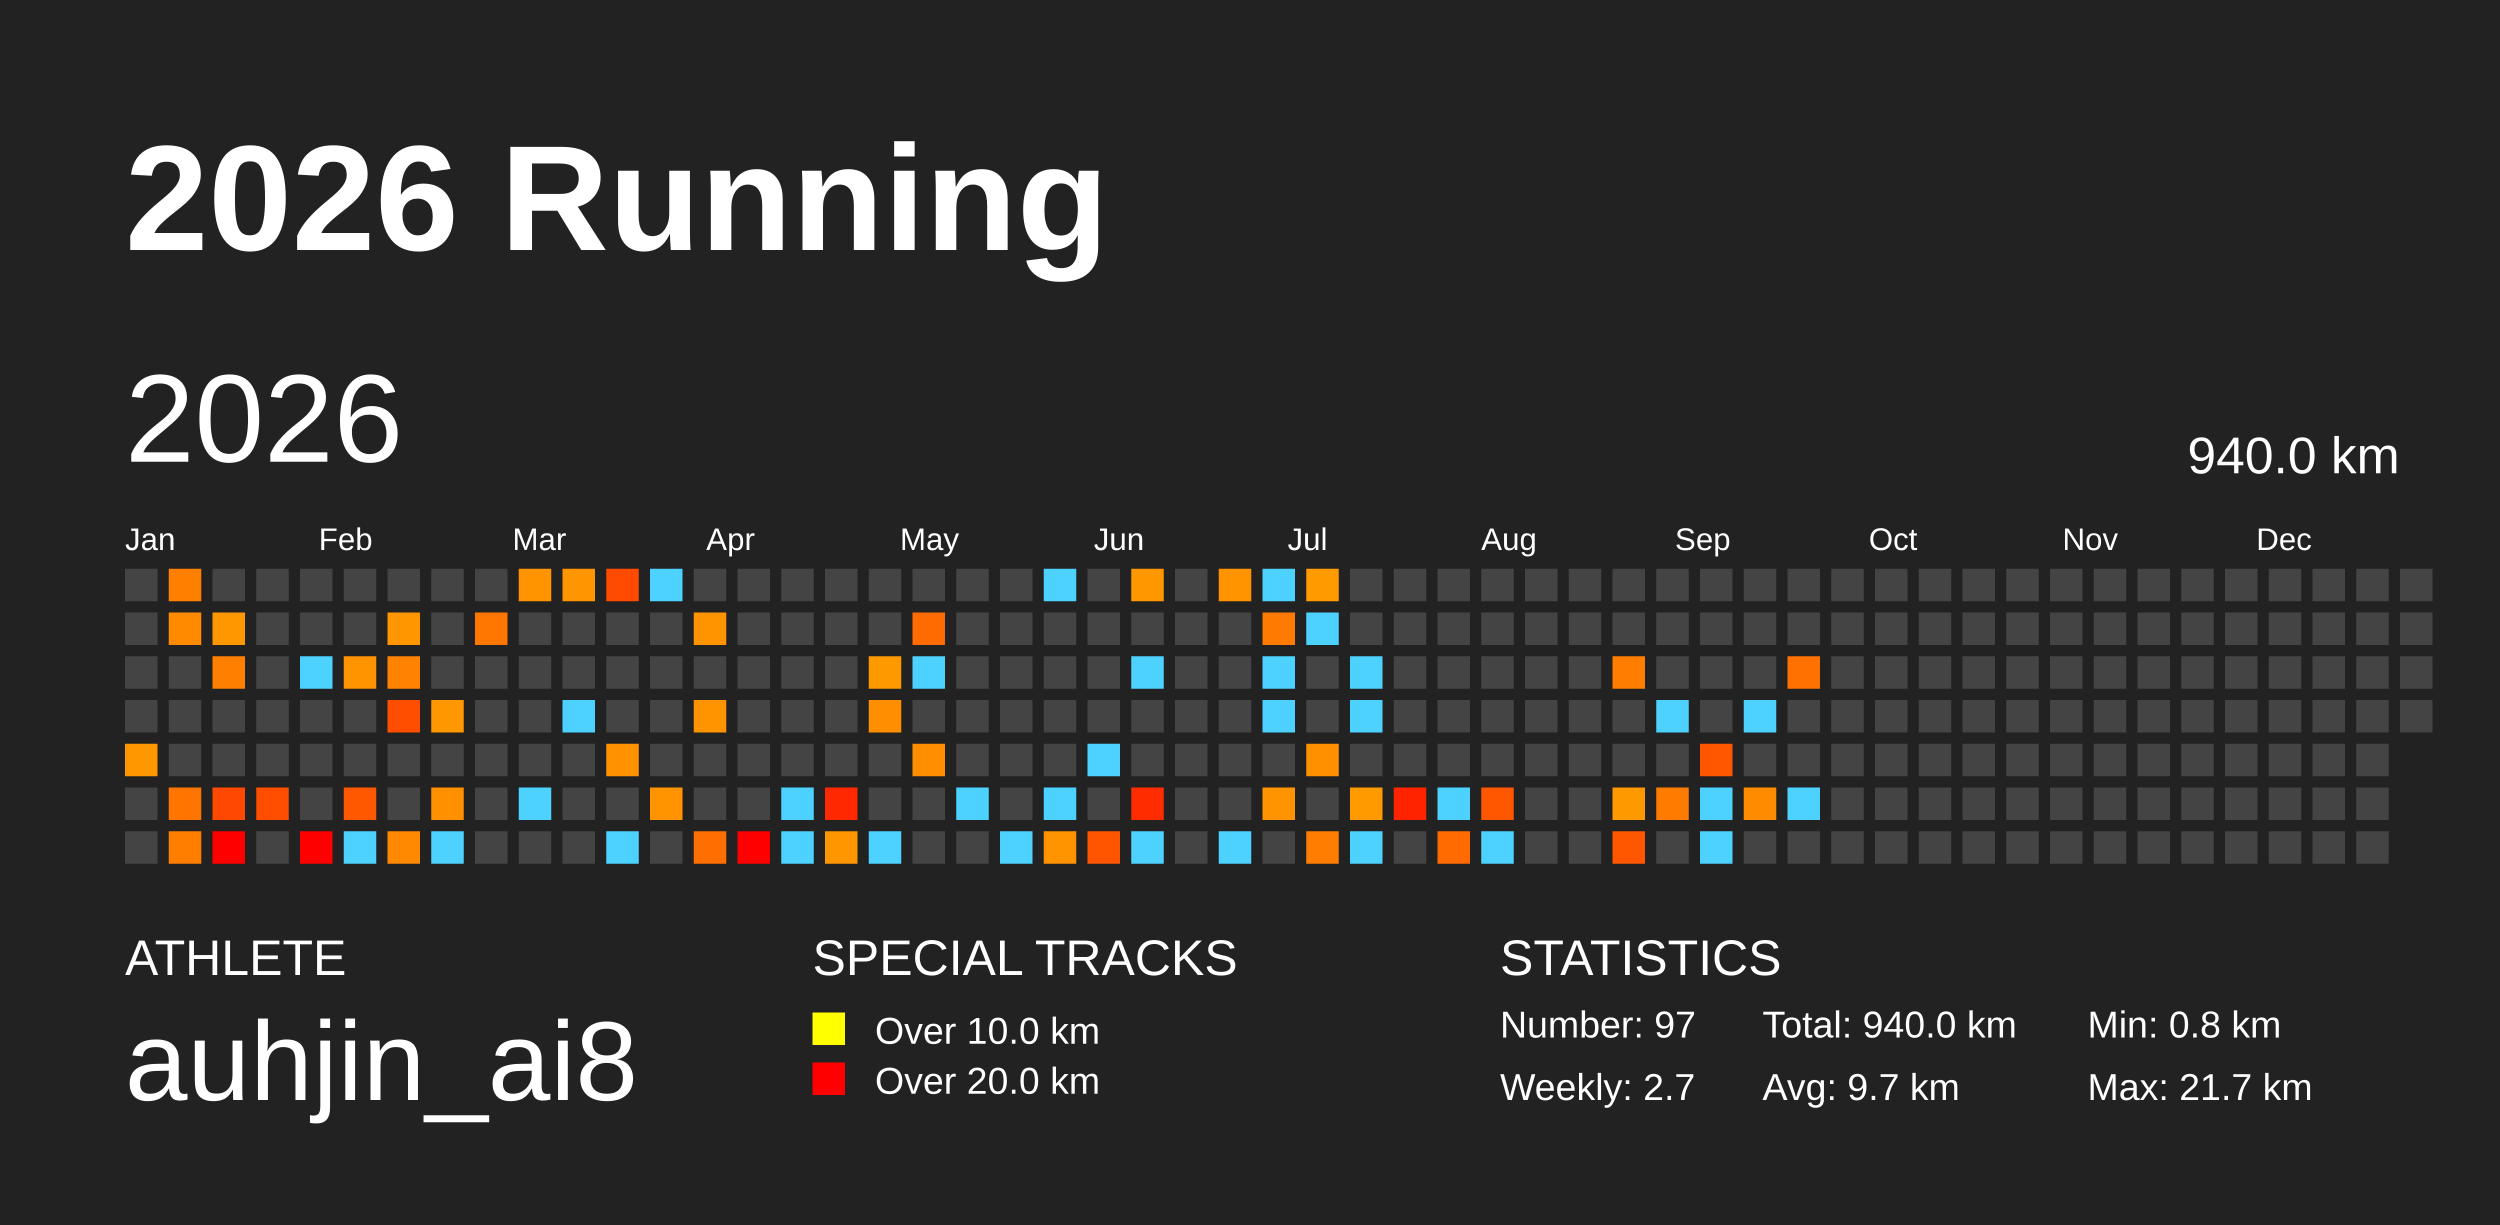
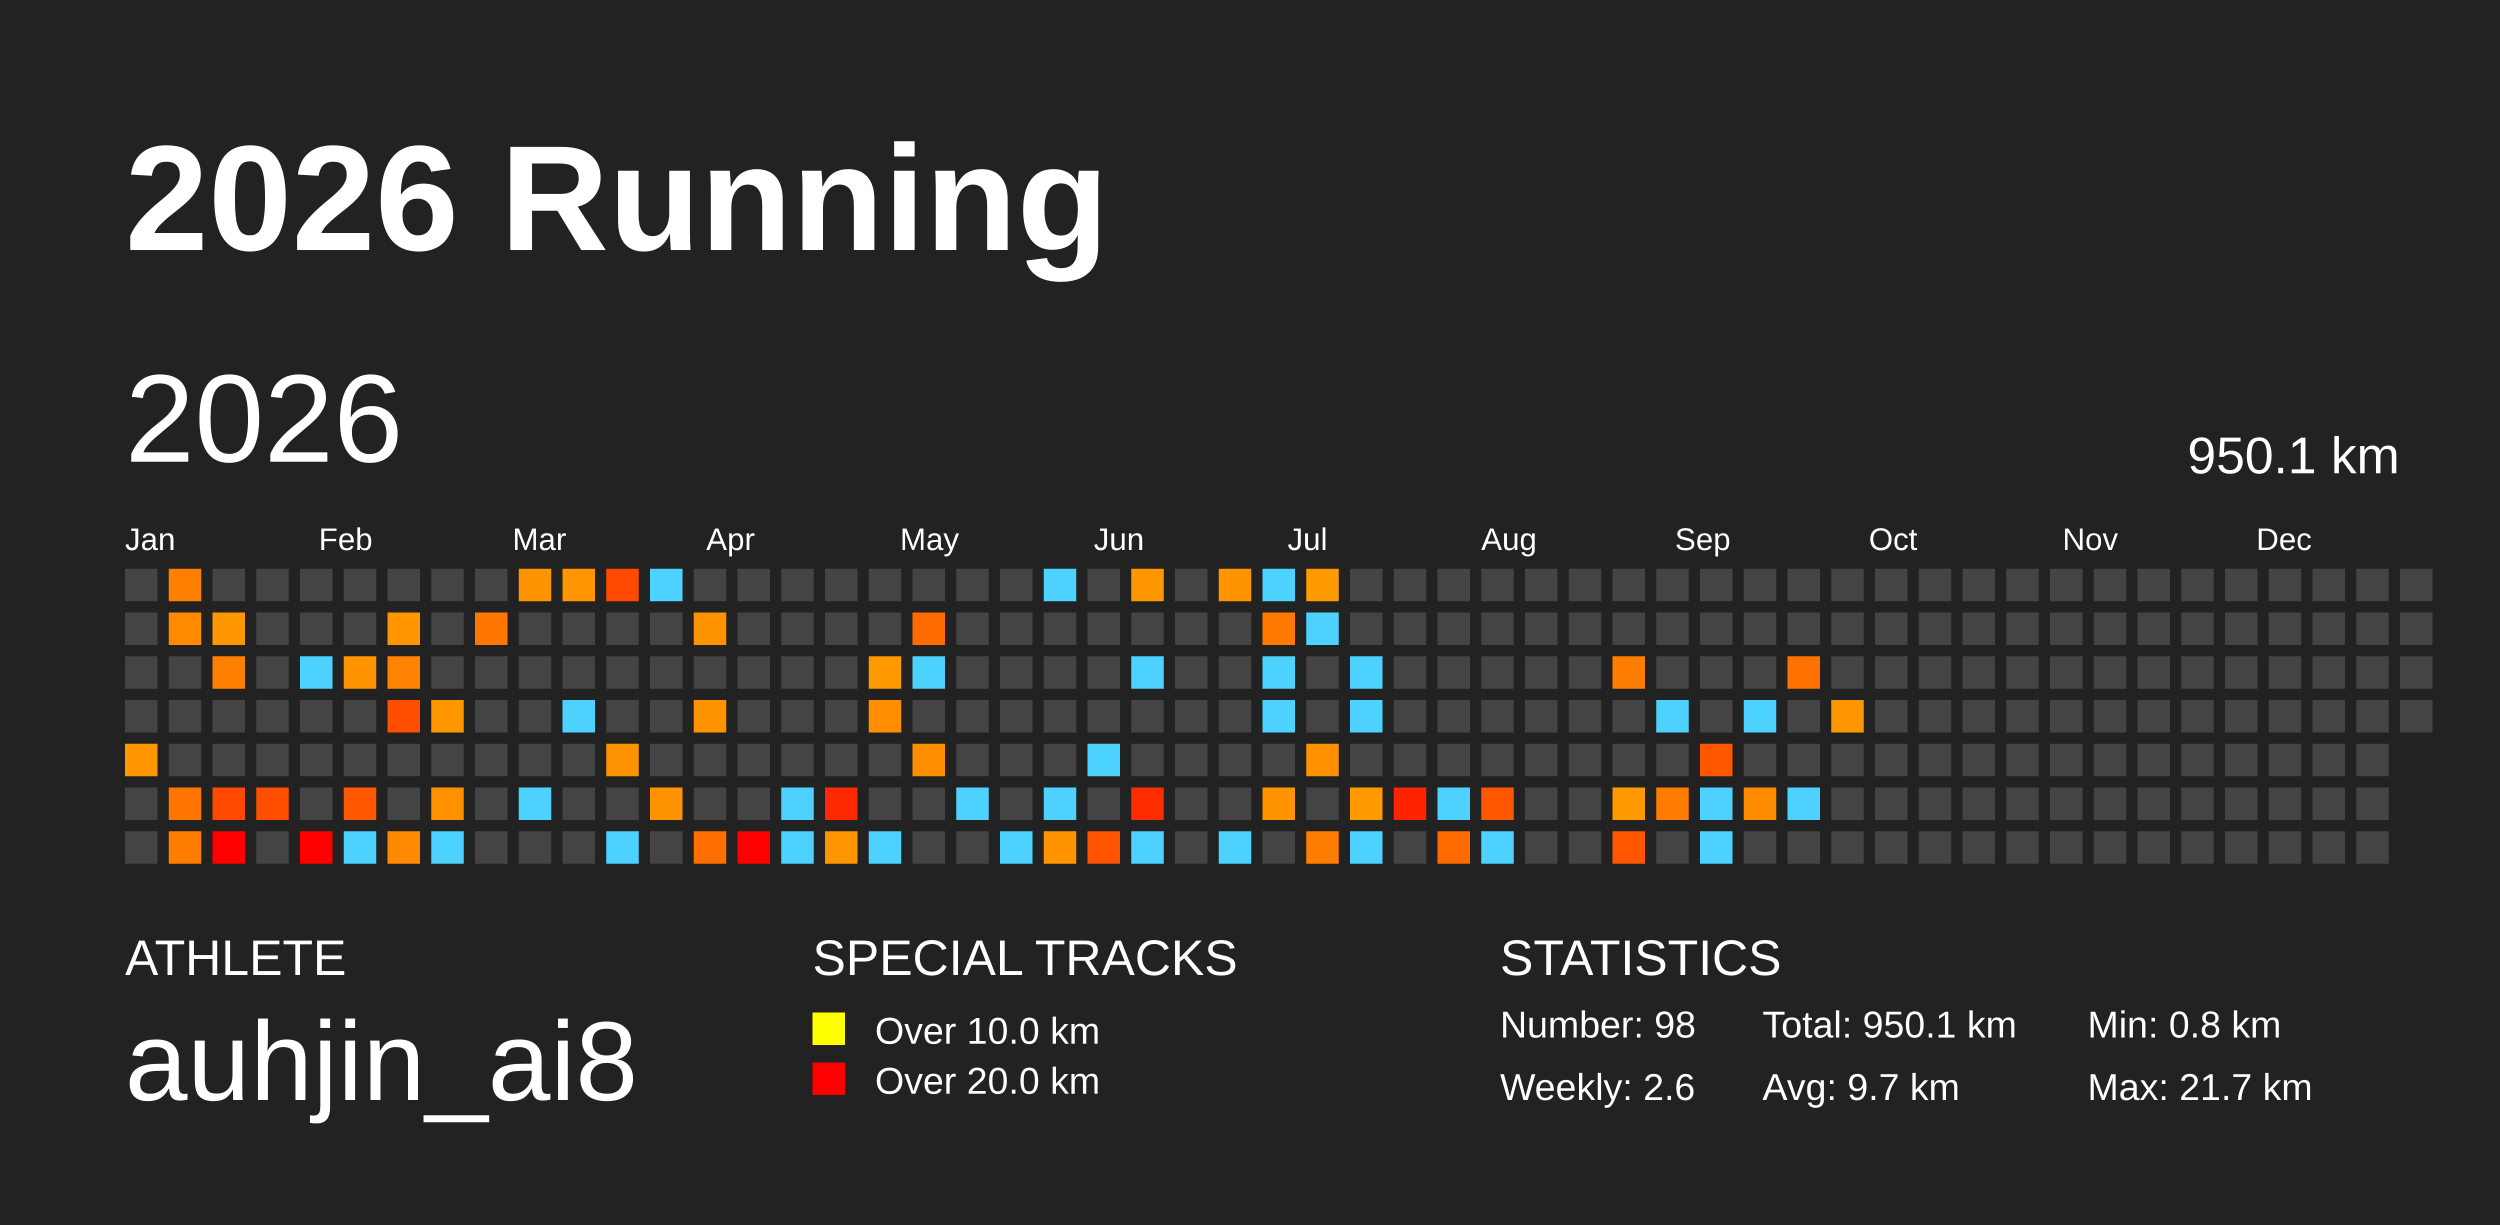
<svg xmlns="http://www.w3.org/2000/svg" baseProfile="full" height="98mm" version="1.1" viewBox="0,0,200,98" width="200mm">
  <defs />
  <rect fill="#222222" height="98" width="200" x="0" y="0" />
  <text fill="#FFFFFF" style="font-size:12px; font-family:Arial; font-weight:bold;" x="10" y="20">2026 Running</text>
  <text fill="#FFFFFF" style="font-size:4px; font-family:Arial" x="10" y="78">ATHLETE</text>
  <text fill="#FFFFFF" style="font-size:9px; font-family:Arial" x="10" y="88">auhjin_ai8</text>
  <text fill="#FFFFFF" style="font-size:4px; font-family:Arial" x="65" y="78">SPECIAL TRACKS</text>
  <rect fill="yellow" height="2.6" width="2.6" x="65" y="81" />
  <text fill="#FFFFFF" style="font-size:3px; font-family:Arial" x="70" y="83.5">Over 10.0 km</text>
  <rect fill="red" height="2.6" width="2.6" x="65" y="85" />
  <text fill="#FFFFFF" style="font-size:3px; font-family:Arial" x="70" y="87.5">Over 20.0 km</text>
  <text fill="#FFFFFF" style="font-size:4px; font-family:Arial" x="120" y="78">STATISTICS</text>
-   <text fill="#FFFFFF" style="font-size:3px; font-family:Arial" x="120" y="83">Number: 97</text>
-   <text fill="#FFFFFF" style="font-size:3px; font-family:Arial" x="120" y="88">Weekly: 2.7</text>
-   <text fill="#FFFFFF" style="font-size:3px; font-family:Arial" x="141" y="83">Total: 940.0 km</text>
+   <text fill="#FFFFFF" style="font-size:3px; font-family:Arial" x="120" y="83">Number: 98</text>
+   <text fill="#FFFFFF" style="font-size:3px; font-family:Arial" x="120" y="88">Weekly: 2.6</text>
+   <text fill="#FFFFFF" style="font-size:3px; font-family:Arial" x="141" y="83">Total: 950.1 km</text>
  <text fill="#FFFFFF" style="font-size:3px; font-family:Arial" x="141" y="88">Avg: 9.7 km</text>
  <text fill="#FFFFFF" style="font-size:3px; font-family:Arial" x="167" y="83">Min: 0.8 km</text>
  <text fill="#FFFFFF" style="font-size:3px; font-family:Arial" x="167" y="88">Max: 21.7 km</text>
  <text dominant-baseline="hanging" fill="#FFFFFF" style="font-size:10.0px; font-family:Arial;" x="10" y="30">2026</text>
-   <text dominant-baseline="hanging" fill="#FFFFFF" style="font-size:4.125px; font-family:Arial;" x="175" y="35">940.0 km</text>
+   <text dominant-baseline="hanging" fill="#FFFFFF" style="font-size:4.125px; font-family:Arial;" x="175" y="35">950.1 km</text>
  <text fill="#FFFFFF" style="font-size:2.5px; font-family:Arial" x="10.0" y="44">Jan</text>
  <text fill="#FFFFFF" style="font-size:2.5px; font-family:Arial" x="25.5" y="44">Feb</text>
  <text fill="#FFFFFF" style="font-size:2.5px; font-family:Arial" x="41.0" y="44">Mar</text>
  <text fill="#FFFFFF" style="font-size:2.5px; font-family:Arial" x="56.5" y="44">Apr</text>
  <text fill="#FFFFFF" style="font-size:2.5px; font-family:Arial" x="72.0" y="44">May</text>
  <text fill="#FFFFFF" style="font-size:2.5px; font-family:Arial" x="87.5" y="44">Jun</text>
  <text fill="#FFFFFF" style="font-size:2.5px; font-family:Arial" x="103.0" y="44">Jul</text>
  <text fill="#FFFFFF" style="font-size:2.5px; font-family:Arial" x="118.5" y="44">Aug</text>
  <text fill="#FFFFFF" style="font-size:2.5px; font-family:Arial" x="134.0" y="44">Sep</text>
  <text fill="#FFFFFF" style="font-size:2.5px; font-family:Arial" x="149.5" y="44">Oct</text>
  <text fill="#FFFFFF" style="font-size:2.5px; font-family:Arial" x="165.0" y="44">Nov</text>
  <text fill="#FFFFFF" style="font-size:2.5px; font-family:Arial" x="180.5" y="44">Dec</text>
  <rect fill="#444444" height="2.6" width="2.6" x="10.0" y="45.5" />
  <rect fill="#444444" height="2.6" width="2.6" x="10.0" y="49.0" />
  <rect fill="#444444" height="2.6" width="2.6" x="10.0" y="52.5" />
  <rect fill="#444444" height="2.6" width="2.6" x="10.0" y="56.0" />
  <rect fill="#ff9800" height="2.6" width="2.6" x="10.0" y="59.5" />
  <rect fill="#444444" height="2.6" width="2.6" x="10.0" y="63.0" />
  <rect fill="#444444" height="2.6" width="2.6" x="10.0" y="66.5" />
  <rect fill="#ff7f00" height="2.6" width="2.6" x="13.5" y="45.5" />
  <rect fill="#ff8a00" height="2.6" width="2.6" x="13.5" y="49.0" />
  <rect fill="#444444" height="2.6" width="2.6" x="13.5" y="52.5" />
  <rect fill="#444444" height="2.6" width="2.6" x="13.5" y="56.0" />
  <rect fill="#444444" height="2.6" width="2.6" x="13.5" y="59.5" />
  <rect fill="#ff7500" height="2.6" width="2.6" x="13.5" y="63.0" />
  <rect fill="#ff7e00" height="2.6" width="2.6" x="13.5" y="66.5" />
  <rect fill="#444444" height="2.6" width="2.6" x="17.0" y="45.5" />
  <rect fill="#ff9700" height="2.6" width="2.6" x="17.0" y="49.0" />
  <rect fill="#ff7f00" height="2.6" width="2.6" x="17.0" y="52.5" />
  <rect fill="#444444" height="2.6" width="2.6" x="17.0" y="56.0" />
  <rect fill="#444444" height="2.6" width="2.6" x="17.0" y="59.5" />
  <rect fill="#ff4900" height="2.6" width="2.6" x="17.0" y="63.0" />
  <rect fill="red" height="2.6" width="2.6" x="17.0" y="66.5" />
  <rect fill="#444444" height="2.6" width="2.6" x="20.5" y="45.5" />
  <rect fill="#444444" height="2.6" width="2.6" x="20.5" y="49.0" />
  <rect fill="#444444" height="2.6" width="2.6" x="20.5" y="52.5" />
  <rect fill="#444444" height="2.6" width="2.6" x="20.5" y="56.0" />
  <rect fill="#444444" height="2.6" width="2.6" x="20.5" y="59.5" />
  <rect fill="#ff4e00" height="2.6" width="2.6" x="20.5" y="63.0" />
  <rect fill="#444444" height="2.6" width="2.6" x="20.5" y="66.5" />
  <rect fill="#444444" height="2.6" width="2.6" x="24.0" y="45.5" />
  <rect fill="#444444" height="2.6" width="2.6" x="24.0" y="49.0" />
  <rect fill="#4dd2ff" height="2.6" width="2.6" x="24.0" y="52.5" />
  <rect fill="#444444" height="2.6" width="2.6" x="24.0" y="56.0" />
  <rect fill="#444444" height="2.6" width="2.6" x="24.0" y="59.5" />
  <rect fill="#444444" height="2.6" width="2.6" x="24.0" y="63.0" />
  <rect fill="red" height="2.6" width="2.6" x="24.0" y="66.5" />
  <rect fill="#444444" height="2.6" width="2.6" x="27.5" y="45.5" />
  <rect fill="#444444" height="2.6" width="2.6" x="27.5" y="49.0" />
  <rect fill="#ff9300" height="2.6" width="2.6" x="27.5" y="52.5" />
  <rect fill="#444444" height="2.6" width="2.6" x="27.5" y="56.0" />
  <rect fill="#444444" height="2.6" width="2.6" x="27.5" y="59.5" />
  <rect fill="#ff5800" height="2.6" width="2.6" x="27.5" y="63.0" />
  <rect fill="#4dd2ff" height="2.6" width="2.6" x="27.5" y="66.5" />
  <rect fill="#444444" height="2.6" width="2.6" x="31.0" y="45.5" />
  <rect fill="#ff9600" height="2.6" width="2.6" x="31.0" y="49.0" />
  <rect fill="#ff8300" height="2.6" width="2.6" x="31.0" y="52.5" />
  <rect fill="#ff4e00" height="2.6" width="2.6" x="31.0" y="56.0" />
  <rect fill="#444444" height="2.6" width="2.6" x="31.0" y="59.5" />
  <rect fill="#444444" height="2.6" width="2.6" x="31.0" y="63.0" />
  <rect fill="#ff8900" height="2.6" width="2.6" x="31.0" y="66.5" />
  <rect fill="#444444" height="2.6" width="2.6" x="34.5" y="45.5" />
  <rect fill="#444444" height="2.6" width="2.6" x="34.5" y="49.0" />
  <rect fill="#444444" height="2.6" width="2.6" x="34.5" y="52.5" />
  <rect fill="#ff9700" height="2.6" width="2.6" x="34.5" y="56.0" />
  <rect fill="#444444" height="2.6" width="2.6" x="34.5" y="59.5" />
  <rect fill="#ff9000" height="2.6" width="2.6" x="34.5" y="63.0" />
  <rect fill="#4dd2ff" height="2.6" width="2.6" x="34.5" y="66.5" />
  <rect fill="#444444" height="2.6" width="2.6" x="38.0" y="45.5" />
  <rect fill="#ff7600" height="2.6" width="2.6" x="38.0" y="49.0" />
  <rect fill="#444444" height="2.6" width="2.6" x="38.0" y="52.5" />
  <rect fill="#444444" height="2.6" width="2.6" x="38.0" y="56.0" />
  <rect fill="#444444" height="2.6" width="2.6" x="38.0" y="59.5" />
  <rect fill="#444444" height="2.6" width="2.6" x="38.0" y="63.0" />
  <rect fill="#444444" height="2.6" width="2.6" x="38.0" y="66.5" />
  <rect fill="#ff9400" height="2.6" width="2.6" x="41.5" y="45.5" />
  <rect fill="#444444" height="2.6" width="2.6" x="41.5" y="49.0" />
  <rect fill="#444444" height="2.6" width="2.6" x="41.5" y="52.5" />
  <rect fill="#444444" height="2.6" width="2.6" x="41.5" y="56.0" />
  <rect fill="#444444" height="2.6" width="2.6" x="41.5" y="59.5" />
  <rect fill="#4dd2ff" height="2.6" width="2.6" x="41.5" y="63.0" />
  <rect fill="#444444" height="2.6" width="2.6" x="41.5" y="66.5" />
  <rect fill="#ff9500" height="2.6" width="2.6" x="45.0" y="45.5" />
  <rect fill="#444444" height="2.6" width="2.6" x="45.0" y="49.0" />
  <rect fill="#444444" height="2.6" width="2.6" x="45.0" y="52.5" />
  <rect fill="#4dd2ff" height="2.6" width="2.6" x="45.0" y="56.0" />
  <rect fill="#444444" height="2.6" width="2.6" x="45.0" y="59.5" />
  <rect fill="#444444" height="2.6" width="2.6" x="45.0" y="63.0" />
  <rect fill="#444444" height="2.6" width="2.6" x="45.0" y="66.5" />
  <rect fill="#ff4a00" height="2.6" width="2.6" x="48.5" y="45.5" />
  <rect fill="#444444" height="2.6" width="2.6" x="48.5" y="49.0" />
  <rect fill="#444444" height="2.6" width="2.6" x="48.5" y="52.5" />
  <rect fill="#444444" height="2.6" width="2.6" x="48.5" y="56.0" />
  <rect fill="#ff9200" height="2.6" width="2.6" x="48.5" y="59.5" />
  <rect fill="#444444" height="2.6" width="2.6" x="48.5" y="63.0" />
  <rect fill="#4dd2ff" height="2.6" width="2.6" x="48.5" y="66.5" />
  <rect fill="#4dd2ff" height="2.6" width="2.6" x="52.0" y="45.5" />
  <rect fill="#444444" height="2.6" width="2.6" x="52.0" y="49.0" />
  <rect fill="#444444" height="2.6" width="2.6" x="52.0" y="52.5" />
  <rect fill="#444444" height="2.6" width="2.6" x="52.0" y="56.0" />
  <rect fill="#444444" height="2.6" width="2.6" x="52.0" y="59.5" />
  <rect fill="#ff9400" height="2.6" width="2.6" x="52.0" y="63.0" />
  <rect fill="#444444" height="2.6" width="2.6" x="52.0" y="66.5" />
  <rect fill="#444444" height="2.6" width="2.6" x="55.5" y="45.5" />
  <rect fill="#ff9400" height="2.6" width="2.6" x="55.5" y="49.0" />
  <rect fill="#444444" height="2.6" width="2.6" x="55.5" y="52.5" />
  <rect fill="#ff9400" height="2.6" width="2.6" x="55.5" y="56.0" />
  <rect fill="#444444" height="2.6" width="2.6" x="55.5" y="59.5" />
  <rect fill="#444444" height="2.6" width="2.6" x="55.5" y="63.0" />
  <rect fill="#ff6e00" height="2.6" width="2.6" x="55.5" y="66.5" />
  <rect fill="#444444" height="2.6" width="2.6" x="59.0" y="45.5" />
  <rect fill="#444444" height="2.6" width="2.6" x="59.0" y="49.0" />
  <rect fill="#444444" height="2.6" width="2.6" x="59.0" y="52.5" />
  <rect fill="#444444" height="2.6" width="2.6" x="59.0" y="56.0" />
  <rect fill="#444444" height="2.6" width="2.6" x="59.0" y="59.5" />
  <rect fill="#444444" height="2.6" width="2.6" x="59.0" y="63.0" />
  <rect fill="red" height="2.6" width="2.6" x="59.0" y="66.5" />
  <rect fill="#444444" height="2.6" width="2.6" x="62.5" y="45.5" />
  <rect fill="#444444" height="2.6" width="2.6" x="62.5" y="49.0" />
  <rect fill="#444444" height="2.6" width="2.6" x="62.5" y="52.5" />
  <rect fill="#444444" height="2.6" width="2.6" x="62.5" y="56.0" />
  <rect fill="#444444" height="2.6" width="2.6" x="62.5" y="59.5" />
  <rect fill="#4dd2ff" height="2.6" width="2.6" x="62.5" y="63.0" />
  <rect fill="#4dd2ff" height="2.6" width="2.6" x="62.5" y="66.5" />
  <rect fill="#444444" height="2.6" width="2.6" x="66.0" y="45.5" />
  <rect fill="#444444" height="2.6" width="2.6" x="66.0" y="49.0" />
  <rect fill="#444444" height="2.6" width="2.6" x="66.0" y="52.5" />
  <rect fill="#444444" height="2.6" width="2.6" x="66.0" y="56.0" />
  <rect fill="#444444" height="2.6" width="2.6" x="66.0" y="59.5" />
  <rect fill="#ff2800" height="2.6" width="2.6" x="66.0" y="63.0" />
  <rect fill="#ff9600" height="2.6" width="2.6" x="66.0" y="66.5" />
  <rect fill="#444444" height="2.6" width="2.6" x="69.5" y="45.5" />
  <rect fill="#444444" height="2.6" width="2.6" x="69.5" y="49.0" />
  <rect fill="#ff9900" height="2.6" width="2.6" x="69.5" y="52.5" />
  <rect fill="#ff8f00" height="2.6" width="2.6" x="69.5" y="56.0" />
  <rect fill="#444444" height="2.6" width="2.6" x="69.5" y="59.5" />
  <rect fill="#444444" height="2.6" width="2.6" x="69.5" y="63.0" />
  <rect fill="#4dd2ff" height="2.6" width="2.6" x="69.5" y="66.5" />
  <rect fill="#444444" height="2.6" width="2.6" x="73.0" y="45.5" />
  <rect fill="#ff6b00" height="2.6" width="2.6" x="73.0" y="49.0" />
  <rect fill="#4dd2ff" height="2.6" width="2.6" x="73.0" y="52.5" />
  <rect fill="#444444" height="2.6" width="2.6" x="73.0" y="56.0" />
  <rect fill="#ff8f00" height="2.6" width="2.6" x="73.0" y="59.5" />
  <rect fill="#444444" height="2.6" width="2.6" x="73.0" y="63.0" />
  <rect fill="#444444" height="2.6" width="2.6" x="73.0" y="66.5" />
  <rect fill="#444444" height="2.6" width="2.6" x="76.5" y="45.5" />
  <rect fill="#444444" height="2.6" width="2.6" x="76.5" y="49.0" />
  <rect fill="#444444" height="2.6" width="2.6" x="76.5" y="52.5" />
  <rect fill="#444444" height="2.6" width="2.6" x="76.5" y="56.0" />
  <rect fill="#444444" height="2.6" width="2.6" x="76.5" y="59.5" />
  <rect fill="#4dd2ff" height="2.6" width="2.6" x="76.5" y="63.0" />
  <rect fill="#444444" height="2.6" width="2.6" x="76.5" y="66.5" />
  <rect fill="#444444" height="2.6" width="2.6" x="80.0" y="45.5" />
  <rect fill="#444444" height="2.6" width="2.6" x="80.0" y="49.0" />
  <rect fill="#444444" height="2.6" width="2.6" x="80.0" y="52.5" />
  <rect fill="#444444" height="2.6" width="2.6" x="80.0" y="56.0" />
  <rect fill="#444444" height="2.6" width="2.6" x="80.0" y="59.5" />
  <rect fill="#444444" height="2.6" width="2.6" x="80.0" y="63.0" />
  <rect fill="#4dd2ff" height="2.6" width="2.6" x="80.0" y="66.5" />
  <rect fill="#4dd2ff" height="2.6" width="2.6" x="83.5" y="45.5" />
  <rect fill="#444444" height="2.6" width="2.6" x="83.5" y="49.0" />
  <rect fill="#444444" height="2.6" width="2.6" x="83.5" y="52.5" />
  <rect fill="#444444" height="2.6" width="2.6" x="83.5" y="56.0" />
  <rect fill="#444444" height="2.6" width="2.6" x="83.5" y="59.5" />
  <rect fill="#4dd2ff" height="2.6" width="2.6" x="83.5" y="63.0" />
  <rect fill="#ff9400" height="2.6" width="2.6" x="83.5" y="66.5" />
  <rect fill="#444444" height="2.6" width="2.6" x="87.0" y="45.5" />
  <rect fill="#444444" height="2.6" width="2.6" x="87.0" y="49.0" />
  <rect fill="#444444" height="2.6" width="2.6" x="87.0" y="52.5" />
  <rect fill="#444444" height="2.6" width="2.6" x="87.0" y="56.0" />
  <rect fill="#4dd2ff" height="2.6" width="2.6" x="87.0" y="59.5" />
  <rect fill="#444444" height="2.6" width="2.6" x="87.0" y="63.0" />
  <rect fill="#ff5500" height="2.6" width="2.6" x="87.0" y="66.5" />
  <rect fill="#ff9800" height="2.6" width="2.6" x="90.5" y="45.5" />
  <rect fill="#444444" height="2.6" width="2.6" x="90.5" y="49.0" />
  <rect fill="#4dd2ff" height="2.6" width="2.6" x="90.5" y="52.5" />
  <rect fill="#444444" height="2.6" width="2.6" x="90.5" y="56.0" />
  <rect fill="#444444" height="2.6" width="2.6" x="90.5" y="59.5" />
  <rect fill="#ff2c00" height="2.6" width="2.6" x="90.5" y="63.0" />
  <rect fill="#4dd2ff" height="2.6" width="2.6" x="90.5" y="66.5" />
  <rect fill="#444444" height="2.6" width="2.6" x="94.0" y="45.5" />
  <rect fill="#444444" height="2.6" width="2.6" x="94.0" y="49.0" />
  <rect fill="#444444" height="2.6" width="2.6" x="94.0" y="52.5" />
  <rect fill="#444444" height="2.6" width="2.6" x="94.0" y="56.0" />
  <rect fill="#444444" height="2.6" width="2.6" x="94.0" y="59.5" />
  <rect fill="#444444" height="2.6" width="2.6" x="94.0" y="63.0" />
  <rect fill="#444444" height="2.6" width="2.6" x="94.0" y="66.5" />
  <rect fill="#ff9300" height="2.6" width="2.6" x="97.5" y="45.5" />
  <rect fill="#444444" height="2.6" width="2.6" x="97.5" y="49.0" />
  <rect fill="#444444" height="2.6" width="2.6" x="97.5" y="52.5" />
  <rect fill="#444444" height="2.6" width="2.6" x="97.5" y="56.0" />
  <rect fill="#444444" height="2.6" width="2.6" x="97.5" y="59.5" />
  <rect fill="#444444" height="2.6" width="2.6" x="97.5" y="63.0" />
  <rect fill="#4dd2ff" height="2.6" width="2.6" x="97.5" y="66.5" />
  <rect fill="#4dd2ff" height="2.6" width="2.6" x="101.0" y="45.5" />
  <rect fill="#ff7a00" height="2.6" width="2.6" x="101.0" y="49.0" />
  <rect fill="#4dd2ff" height="2.6" width="2.6" x="101.0" y="52.5" />
  <rect fill="#4dd2ff" height="2.6" width="2.6" x="101.0" y="56.0" />
  <rect fill="#444444" height="2.6" width="2.6" x="101.0" y="59.5" />
  <rect fill="#ff9300" height="2.6" width="2.6" x="101.0" y="63.0" />
  <rect fill="#444444" height="2.6" width="2.6" x="101.0" y="66.5" />
  <rect fill="#ff9a00" height="2.6" width="2.6" x="104.5" y="45.5" />
  <rect fill="#4dd2ff" height="2.6" width="2.6" x="104.5" y="49.0" />
  <rect fill="#444444" height="2.6" width="2.6" x="104.5" y="52.5" />
  <rect fill="#444444" height="2.6" width="2.6" x="104.5" y="56.0" />
  <rect fill="#ff9000" height="2.6" width="2.6" x="104.5" y="59.5" />
  <rect fill="#444444" height="2.6" width="2.6" x="104.5" y="63.0" />
  <rect fill="#ff7d00" height="2.6" width="2.6" x="104.5" y="66.5" />
  <rect fill="#444444" height="2.6" width="2.6" x="108.0" y="45.5" />
  <rect fill="#444444" height="2.6" width="2.6" x="108.0" y="49.0" />
  <rect fill="#4dd2ff" height="2.6" width="2.6" x="108.0" y="52.5" />
  <rect fill="#4dd2ff" height="2.6" width="2.6" x="108.0" y="56.0" />
  <rect fill="#444444" height="2.6" width="2.6" x="108.0" y="59.5" />
  <rect fill="#ff9a00" height="2.6" width="2.6" x="108.0" y="63.0" />
  <rect fill="#4dd2ff" height="2.6" width="2.6" x="108.0" y="66.5" />
  <rect fill="#444444" height="2.6" width="2.6" x="111.5" y="45.5" />
  <rect fill="#444444" height="2.6" width="2.6" x="111.5" y="49.0" />
  <rect fill="#444444" height="2.6" width="2.6" x="111.5" y="52.5" />
  <rect fill="#444444" height="2.6" width="2.6" x="111.5" y="56.0" />
  <rect fill="#444444" height="2.6" width="2.6" x="111.5" y="59.5" />
  <rect fill="#ff2300" height="2.6" width="2.6" x="111.5" y="63.0" />
  <rect fill="#444444" height="2.6" width="2.6" x="111.5" y="66.5" />
  <rect fill="#444444" height="2.6" width="2.6" x="115.0" y="45.5" />
  <rect fill="#444444" height="2.6" width="2.6" x="115.0" y="49.0" />
  <rect fill="#444444" height="2.6" width="2.6" x="115.0" y="52.5" />
  <rect fill="#444444" height="2.6" width="2.6" x="115.0" y="56.0" />
  <rect fill="#444444" height="2.6" width="2.6" x="115.0" y="59.5" />
  <rect fill="#4dd2ff" height="2.6" width="2.6" x="115.0" y="63.0" />
  <rect fill="#ff6b00" height="2.6" width="2.6" x="115.0" y="66.5" />
  <rect fill="#444444" height="2.6" width="2.6" x="118.5" y="45.5" />
  <rect fill="#444444" height="2.6" width="2.6" x="118.5" y="49.0" />
  <rect fill="#444444" height="2.6" width="2.6" x="118.5" y="52.5" />
  <rect fill="#444444" height="2.6" width="2.6" x="118.5" y="56.0" />
  <rect fill="#444444" height="2.6" width="2.6" x="118.5" y="59.5" />
  <rect fill="#ff5700" height="2.6" width="2.6" x="118.5" y="63.0" />
  <rect fill="#4dd2ff" height="2.6" width="2.6" x="118.5" y="66.5" />
  <rect fill="#444444" height="2.6" width="2.6" x="122.0" y="45.5" />
  <rect fill="#444444" height="2.6" width="2.6" x="122.0" y="49.0" />
  <rect fill="#444444" height="2.6" width="2.6" x="122.0" y="52.5" />
  <rect fill="#444444" height="2.6" width="2.6" x="122.0" y="56.0" />
  <rect fill="#444444" height="2.6" width="2.6" x="122.0" y="59.5" />
  <rect fill="#444444" height="2.6" width="2.6" x="122.0" y="63.0" />
  <rect fill="#444444" height="2.6" width="2.6" x="122.0" y="66.5" />
  <rect fill="#444444" height="2.6" width="2.6" x="125.5" y="45.5" />
  <rect fill="#444444" height="2.6" width="2.6" x="125.5" y="49.0" />
  <rect fill="#444444" height="2.6" width="2.6" x="125.5" y="52.5" />
  <rect fill="#444444" height="2.6" width="2.6" x="125.5" y="56.0" />
  <rect fill="#444444" height="2.6" width="2.6" x="125.5" y="59.5" />
  <rect fill="#444444" height="2.6" width="2.6" x="125.5" y="63.0" />
  <rect fill="#444444" height="2.6" width="2.6" x="125.5" y="66.5" />
  <rect fill="#444444" height="2.6" width="2.6" x="129.0" y="45.5" />
  <rect fill="#444444" height="2.6" width="2.6" x="129.0" y="49.0" />
  <rect fill="#ff7d00" height="2.6" width="2.6" x="129.0" y="52.5" />
  <rect fill="#444444" height="2.6" width="2.6" x="129.0" y="56.0" />
  <rect fill="#444444" height="2.6" width="2.6" x="129.0" y="59.5" />
  <rect fill="#ff9900" height="2.6" width="2.6" x="129.0" y="63.0" />
  <rect fill="#ff5700" height="2.6" width="2.6" x="129.0" y="66.5" />
  <rect fill="#444444" height="2.6" width="2.6" x="132.5" y="45.5" />
  <rect fill="#444444" height="2.6" width="2.6" x="132.5" y="49.0" />
  <rect fill="#444444" height="2.6" width="2.6" x="132.5" y="52.5" />
  <rect fill="#4dd2ff" height="2.6" width="2.6" x="132.5" y="56.0" />
  <rect fill="#444444" height="2.6" width="2.6" x="132.5" y="59.5" />
  <rect fill="#ff7c00" height="2.6" width="2.6" x="132.5" y="63.0" />
  <rect fill="#444444" height="2.6" width="2.6" x="132.5" y="66.5" />
  <rect fill="#444444" height="2.6" width="2.6" x="136.0" y="45.5" />
  <rect fill="#444444" height="2.6" width="2.6" x="136.0" y="49.0" />
  <rect fill="#444444" height="2.6" width="2.6" x="136.0" y="52.5" />
  <rect fill="#444444" height="2.6" width="2.6" x="136.0" y="56.0" />
  <rect fill="#ff5600" height="2.6" width="2.6" x="136.0" y="59.5" />
  <rect fill="#4dd2ff" height="2.6" width="2.6" x="136.0" y="63.0" />
  <rect fill="#4dd2ff" height="2.6" width="2.6" x="136.0" y="66.5" />
  <rect fill="#444444" height="2.6" width="2.6" x="139.5" y="45.5" />
  <rect fill="#444444" height="2.6" width="2.6" x="139.5" y="49.0" />
  <rect fill="#444444" height="2.6" width="2.6" x="139.5" y="52.5" />
  <rect fill="#4dd2ff" height="2.6" width="2.6" x="139.5" y="56.0" />
  <rect fill="#444444" height="2.6" width="2.6" x="139.5" y="59.5" />
  <rect fill="#ff8c00" height="2.6" width="2.6" x="139.5" y="63.0" />
  <rect fill="#444444" height="2.6" width="2.6" x="139.5" y="66.5" />
  <rect fill="#444444" height="2.6" width="2.6" x="143.0" y="45.5" />
  <rect fill="#444444" height="2.6" width="2.6" x="143.0" y="49.0" />
  <rect fill="#ff7100" height="2.6" width="2.6" x="143.0" y="52.5" />
  <rect fill="#444444" height="2.6" width="2.6" x="143.0" y="56.0" />
  <rect fill="#444444" height="2.6" width="2.6" x="143.0" y="59.5" />
  <rect fill="#4dd2ff" height="2.6" width="2.6" x="143.0" y="63.0" />
  <rect fill="#444444" height="2.6" width="2.6" x="143.0" y="66.5" />
  <rect fill="#444444" height="2.6" width="2.6" x="146.5" y="45.5" />
  <rect fill="#444444" height="2.6" width="2.6" x="146.5" y="49.0" />
  <rect fill="#444444" height="2.6" width="2.6" x="146.5" y="52.5" />
-   <rect fill="#444444" height="2.6" width="2.6" x="146.5" y="56.0" />
+   <rect fill="#ff9800" height="2.6" width="2.6" x="146.5" y="56.0" />
  <rect fill="#444444" height="2.6" width="2.6" x="146.5" y="59.5" />
  <rect fill="#444444" height="2.6" width="2.6" x="146.5" y="63.0" />
  <rect fill="#444444" height="2.6" width="2.6" x="146.5" y="66.5" />
  <rect fill="#444444" height="2.6" width="2.6" x="150.0" y="45.5" />
  <rect fill="#444444" height="2.6" width="2.6" x="150.0" y="49.0" />
  <rect fill="#444444" height="2.6" width="2.6" x="150.0" y="52.5" />
  <rect fill="#444444" height="2.6" width="2.6" x="150.0" y="56.0" />
  <rect fill="#444444" height="2.6" width="2.6" x="150.0" y="59.5" />
  <rect fill="#444444" height="2.6" width="2.6" x="150.0" y="63.0" />
  <rect fill="#444444" height="2.6" width="2.6" x="150.0" y="66.5" />
  <rect fill="#444444" height="2.6" width="2.6" x="153.5" y="45.5" />
  <rect fill="#444444" height="2.6" width="2.6" x="153.5" y="49.0" />
  <rect fill="#444444" height="2.6" width="2.6" x="153.5" y="52.5" />
  <rect fill="#444444" height="2.6" width="2.6" x="153.5" y="56.0" />
  <rect fill="#444444" height="2.6" width="2.6" x="153.5" y="59.5" />
  <rect fill="#444444" height="2.6" width="2.6" x="153.5" y="63.0" />
  <rect fill="#444444" height="2.6" width="2.6" x="153.5" y="66.5" />
  <rect fill="#444444" height="2.6" width="2.6" x="157.0" y="45.5" />
  <rect fill="#444444" height="2.6" width="2.6" x="157.0" y="49.0" />
  <rect fill="#444444" height="2.6" width="2.6" x="157.0" y="52.5" />
  <rect fill="#444444" height="2.6" width="2.6" x="157.0" y="56.0" />
  <rect fill="#444444" height="2.6" width="2.6" x="157.0" y="59.5" />
  <rect fill="#444444" height="2.6" width="2.6" x="157.0" y="63.0" />
  <rect fill="#444444" height="2.6" width="2.6" x="157.0" y="66.5" />
  <rect fill="#444444" height="2.6" width="2.6" x="160.5" y="45.5" />
  <rect fill="#444444" height="2.6" width="2.6" x="160.5" y="49.0" />
  <rect fill="#444444" height="2.6" width="2.6" x="160.5" y="52.5" />
  <rect fill="#444444" height="2.6" width="2.6" x="160.5" y="56.0" />
  <rect fill="#444444" height="2.6" width="2.6" x="160.5" y="59.5" />
  <rect fill="#444444" height="2.6" width="2.6" x="160.5" y="63.0" />
  <rect fill="#444444" height="2.6" width="2.6" x="160.5" y="66.5" />
  <rect fill="#444444" height="2.6" width="2.6" x="164.0" y="45.5" />
  <rect fill="#444444" height="2.6" width="2.6" x="164.0" y="49.0" />
  <rect fill="#444444" height="2.6" width="2.6" x="164.0" y="52.5" />
  <rect fill="#444444" height="2.6" width="2.6" x="164.0" y="56.0" />
  <rect fill="#444444" height="2.6" width="2.6" x="164.0" y="59.5" />
  <rect fill="#444444" height="2.6" width="2.6" x="164.0" y="63.0" />
  <rect fill="#444444" height="2.6" width="2.6" x="164.0" y="66.5" />
  <rect fill="#444444" height="2.6" width="2.6" x="167.5" y="45.5" />
  <rect fill="#444444" height="2.6" width="2.6" x="167.5" y="49.0" />
  <rect fill="#444444" height="2.6" width="2.6" x="167.5" y="52.5" />
  <rect fill="#444444" height="2.6" width="2.6" x="167.5" y="56.0" />
  <rect fill="#444444" height="2.6" width="2.6" x="167.5" y="59.5" />
  <rect fill="#444444" height="2.6" width="2.6" x="167.5" y="63.0" />
  <rect fill="#444444" height="2.6" width="2.6" x="167.5" y="66.5" />
  <rect fill="#444444" height="2.6" width="2.6" x="171.0" y="45.5" />
  <rect fill="#444444" height="2.6" width="2.6" x="171.0" y="49.0" />
  <rect fill="#444444" height="2.6" width="2.6" x="171.0" y="52.5" />
  <rect fill="#444444" height="2.6" width="2.6" x="171.0" y="56.0" />
  <rect fill="#444444" height="2.6" width="2.6" x="171.0" y="59.5" />
  <rect fill="#444444" height="2.6" width="2.6" x="171.0" y="63.0" />
  <rect fill="#444444" height="2.6" width="2.6" x="171.0" y="66.5" />
  <rect fill="#444444" height="2.6" width="2.6" x="174.5" y="45.5" />
  <rect fill="#444444" height="2.6" width="2.6" x="174.5" y="49.0" />
  <rect fill="#444444" height="2.6" width="2.6" x="174.5" y="52.5" />
  <rect fill="#444444" height="2.6" width="2.6" x="174.5" y="56.0" />
  <rect fill="#444444" height="2.6" width="2.6" x="174.5" y="59.5" />
  <rect fill="#444444" height="2.6" width="2.6" x="174.5" y="63.0" />
  <rect fill="#444444" height="2.6" width="2.6" x="174.5" y="66.5" />
  <rect fill="#444444" height="2.6" width="2.6" x="178.0" y="45.5" />
  <rect fill="#444444" height="2.6" width="2.6" x="178.0" y="49.0" />
  <rect fill="#444444" height="2.6" width="2.6" x="178.0" y="52.5" />
  <rect fill="#444444" height="2.6" width="2.6" x="178.0" y="56.0" />
  <rect fill="#444444" height="2.6" width="2.6" x="178.0" y="59.5" />
  <rect fill="#444444" height="2.6" width="2.6" x="178.0" y="63.0" />
  <rect fill="#444444" height="2.6" width="2.6" x="178.0" y="66.5" />
  <rect fill="#444444" height="2.6" width="2.6" x="181.5" y="45.5" />
  <rect fill="#444444" height="2.6" width="2.6" x="181.5" y="49.0" />
  <rect fill="#444444" height="2.6" width="2.6" x="181.5" y="52.5" />
  <rect fill="#444444" height="2.6" width="2.6" x="181.5" y="56.0" />
  <rect fill="#444444" height="2.6" width="2.6" x="181.5" y="59.5" />
  <rect fill="#444444" height="2.6" width="2.6" x="181.5" y="63.0" />
  <rect fill="#444444" height="2.6" width="2.6" x="181.5" y="66.5" />
  <rect fill="#444444" height="2.6" width="2.6" x="185.0" y="45.5" />
  <rect fill="#444444" height="2.6" width="2.6" x="185.0" y="49.0" />
  <rect fill="#444444" height="2.6" width="2.6" x="185.0" y="52.5" />
  <rect fill="#444444" height="2.6" width="2.6" x="185.0" y="56.0" />
  <rect fill="#444444" height="2.6" width="2.6" x="185.0" y="59.5" />
  <rect fill="#444444" height="2.6" width="2.6" x="185.0" y="63.0" />
  <rect fill="#444444" height="2.6" width="2.6" x="185.0" y="66.5" />
  <rect fill="#444444" height="2.6" width="2.6" x="188.5" y="45.5" />
  <rect fill="#444444" height="2.6" width="2.6" x="188.5" y="49.0" />
  <rect fill="#444444" height="2.6" width="2.6" x="188.5" y="52.5" />
  <rect fill="#444444" height="2.6" width="2.6" x="188.5" y="56.0" />
  <rect fill="#444444" height="2.6" width="2.6" x="188.5" y="59.5" />
  <rect fill="#444444" height="2.6" width="2.6" x="188.5" y="63.0" />
  <rect fill="#444444" height="2.6" width="2.6" x="188.5" y="66.5" />
  <rect fill="#444444" height="2.6" width="2.6" x="192.0" y="45.5" />
  <rect fill="#444444" height="2.6" width="2.6" x="192.0" y="49.0" />
  <rect fill="#444444" height="2.6" width="2.6" x="192.0" y="52.5" />
  <rect fill="#444444" height="2.6" width="2.6" x="192.0" y="56.0" />
</svg>
